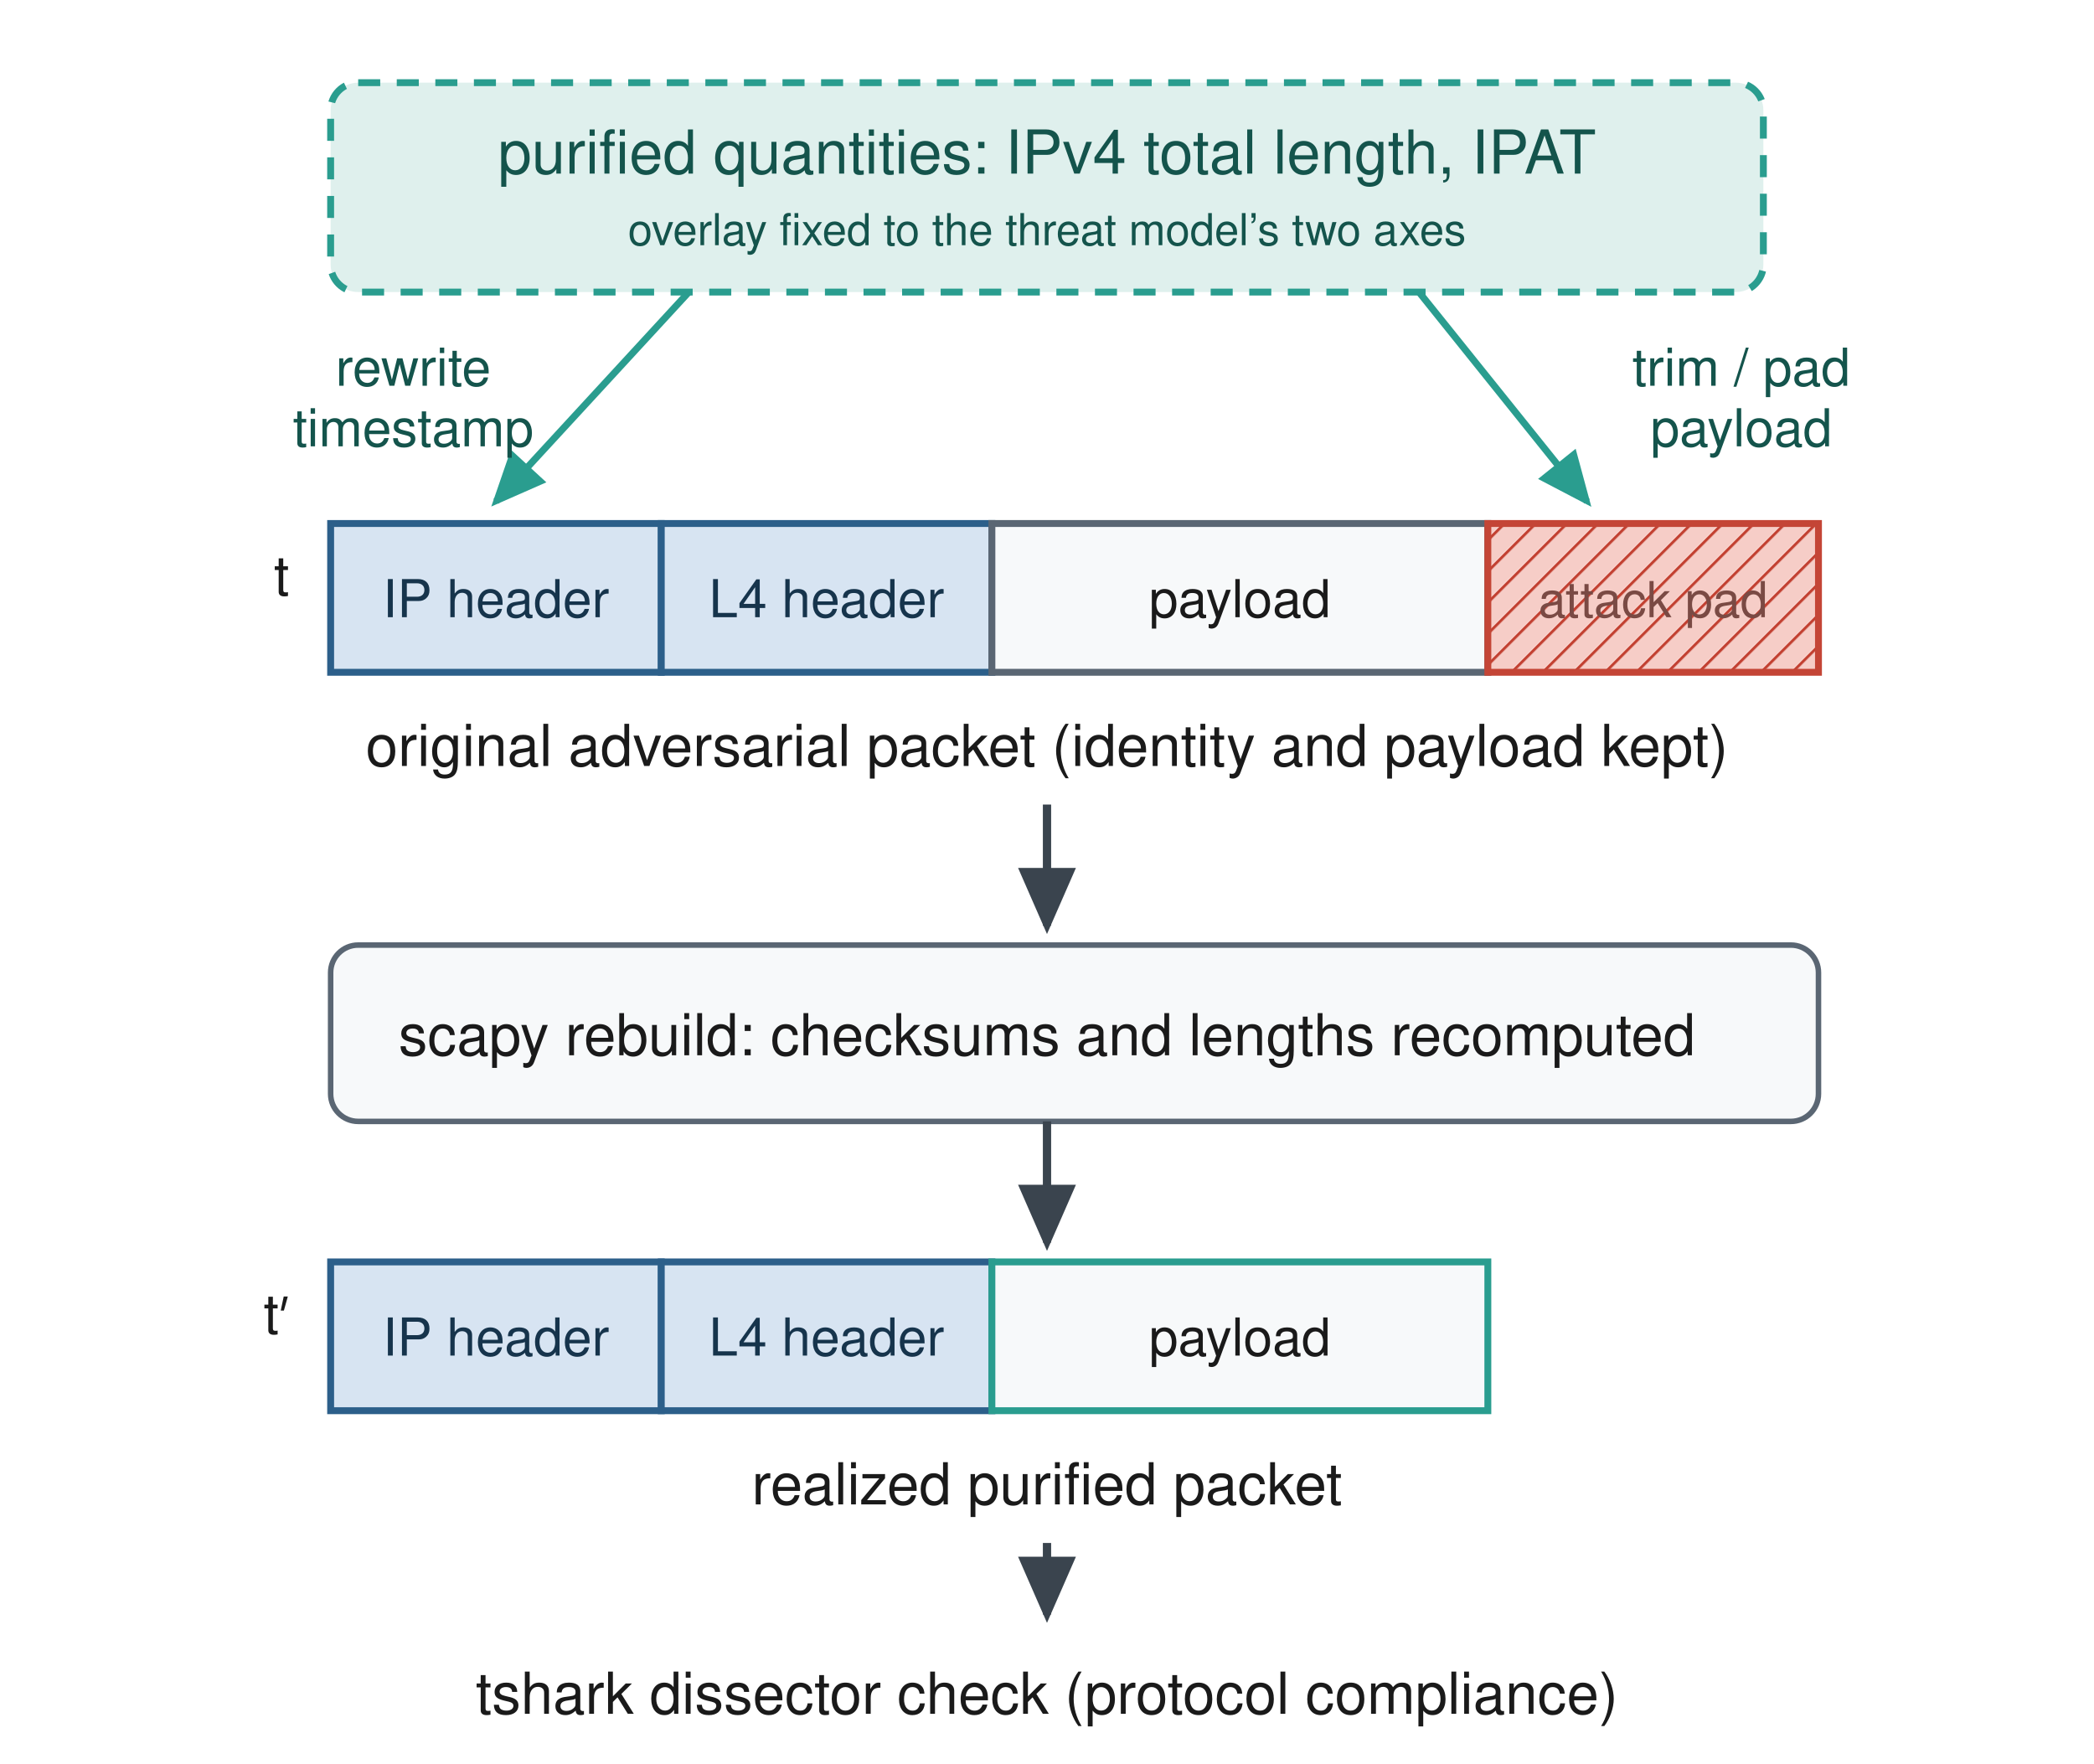
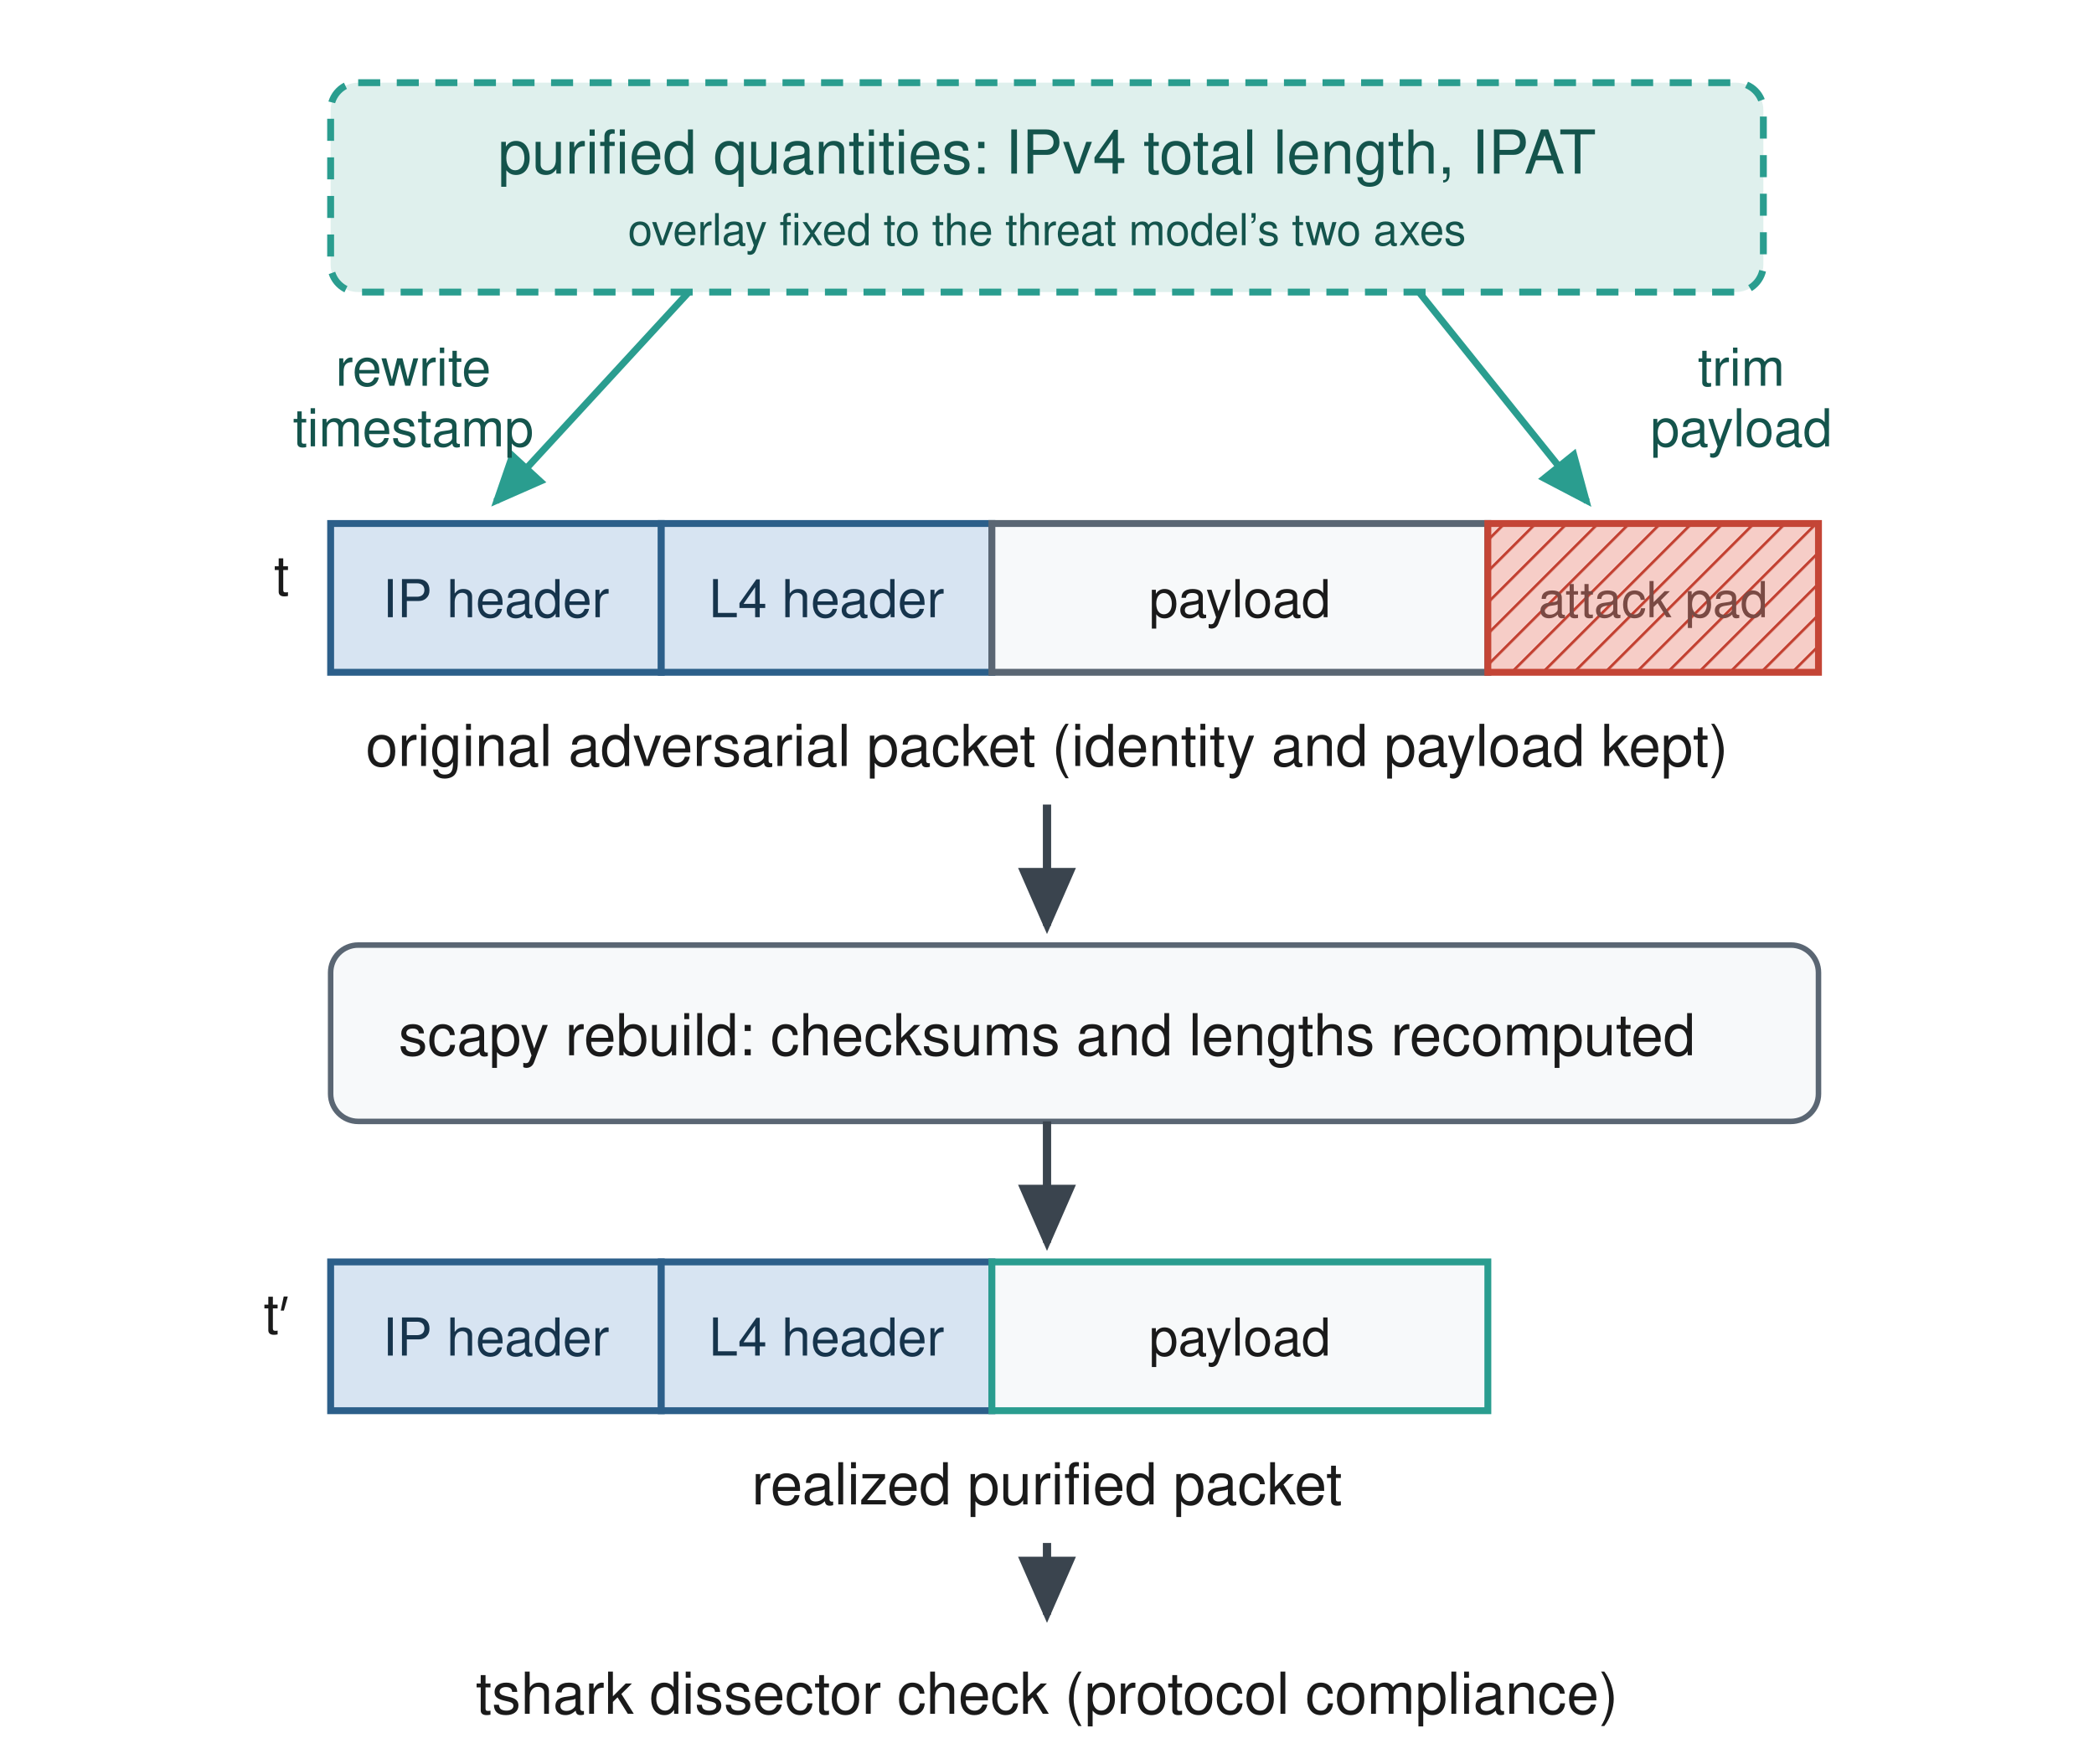
<svg xmlns="http://www.w3.org/2000/svg" viewBox="0 0 760 640" font-family="Helvetica, Arial, sans-serif">
  <defs>
    <marker id="rArr" markerWidth="10" markerHeight="10" refX="7" refY="3.5" orient="auto">
      <path d="M0,0 L8,3.5 L0,7 Z" fill="#3a444e" />
    </marker>
    <marker id="rArrT" markerWidth="10" markerHeight="10" refX="7" refY="3.5" orient="auto">
      <path d="M0,0 L8,3.5 L0,7 Z" fill="#2a9d8f" />
    </marker>
    <pattern id="hatch" width="8" height="8" patternTransform="rotate(45)" patternUnits="userSpaceOnUse">
      <rect width="8" height="8" fill="#f6cdc7" />
      <line x1="0" y1="0" x2="0" y2="8" stroke="#c44536" stroke-width="2" />
    </pattern>
  </defs>
  <rect x="120" y="30" width="520" height="76" rx="10" fill="#dff0ed" stroke="#2a9d8f" stroke-width="2.5" stroke-dasharray="8,6" />
  <text x="380" y="63" text-anchor="middle" font-size="22" fill="#14544c">purified quantities:  IPv4 total length,  IPAT</text>
  <text x="380" y="89" text-anchor="middle" font-size="16" fill="#14544c">overlay fixed to the threat model’s two axes</text>
  <line x1="250" y1="106" x2="180" y2="182" stroke="#2a9d8f" stroke-width="2.5" marker-end="url(#rArrT)" />
  <text x="150" y="140" text-anchor="middle" font-size="19" fill="#14544c">rewrite</text>
  <text x="150" y="162" text-anchor="middle" font-size="19" fill="#14544c">timestamp</text>
  <line x1="515" y1="106" x2="576" y2="182" stroke="#2a9d8f" stroke-width="2.5" marker-end="url(#rArrT)" />
-   <text x="632" y="140" text-anchor="middle" font-size="19" fill="#14544c">trim / pad</text>
+   <text x="632" y="140" text-anchor="middle" font-size="19" fill="#14544c">trim</text>
  <text x="632" y="162" text-anchor="middle" font-size="19" fill="#14544c">payload</text>
  <text x="105" y="216" text-anchor="end" font-size="20" fill="#1a1a1a">t</text>
  <g stroke-width="2.5">
    <rect x="120" y="190" width="120" height="54" fill="#d7e4f2" stroke="#2c5f8a" />
    <rect x="240" y="190" width="120" height="54" fill="#d7e4f2" stroke="#2c5f8a" />
    <rect x="360" y="190" width="180" height="54" fill="#f7f9fa" stroke="#5a6673" />
    <rect x="540" y="190" width="120" height="54" fill="url(#hatch)" stroke="#c44536" />
  </g>
  <text x="180" y="224" text-anchor="middle" font-size="19" fill="#16344c">IP header</text>
  <text x="300" y="224" text-anchor="middle" font-size="19" fill="#16344c">L4 header</text>
  <text x="450" y="224" text-anchor="middle" font-size="19" fill="#1a1a1a">payload</text>
  <text x="600" y="224" text-anchor="middle" font-size="18" fill="#7a4a44">attack pad</text>
  <text x="380" y="278" text-anchor="middle" font-size="21" fill="#1a1a1a">original adversarial packet (identity and payload kept)</text>
  <line x1="380" y1="292" x2="380" y2="336" stroke="#3a444e" stroke-width="3" marker-end="url(#rArr)" />
  <rect x="120" y="343" width="540" height="64" rx="10" fill="#f7f9fa" stroke="#5a6673" stroke-width="2" />
  <text x="380" y="383" text-anchor="middle" font-size="21" fill="#1a1a1a">scapy rebuild: checksums and lengths recomputed</text>
  <line x1="380" y1="407" x2="380" y2="451" stroke="#3a444e" stroke-width="3" marker-end="url(#rArr)" />
  <text x="105" y="484" text-anchor="end" font-size="20" fill="#1a1a1a">t′</text>
  <g stroke-width="2.5">
    <rect x="120" y="458" width="120" height="54" fill="#d7e4f2" stroke="#2c5f8a" />
    <rect x="240" y="458" width="120" height="54" fill="#d7e4f2" stroke="#2c5f8a" />
    <rect x="360" y="458" width="180" height="54" fill="#f7f9fa" stroke="#2a9d8f" />
  </g>
  <text x="180" y="492" text-anchor="middle" font-size="19" fill="#16344c">IP header</text>
  <text x="300" y="492" text-anchor="middle" font-size="19" fill="#16344c">L4 header</text>
  <text x="450" y="492" text-anchor="middle" font-size="19" fill="#1a1a1a">payload</text>
  <text x="380" y="546" text-anchor="middle" font-size="21" fill="#1a1a1a">realized purified packet</text>
  <line x1="380" y1="560" x2="380" y2="586" stroke="#3a444e" stroke-width="3" marker-end="url(#rArr)" />
  <text x="380" y="622" text-anchor="middle" font-size="21" fill="#1a1a1a">tshark dissector check (protocol compliance)</text>
</svg>
